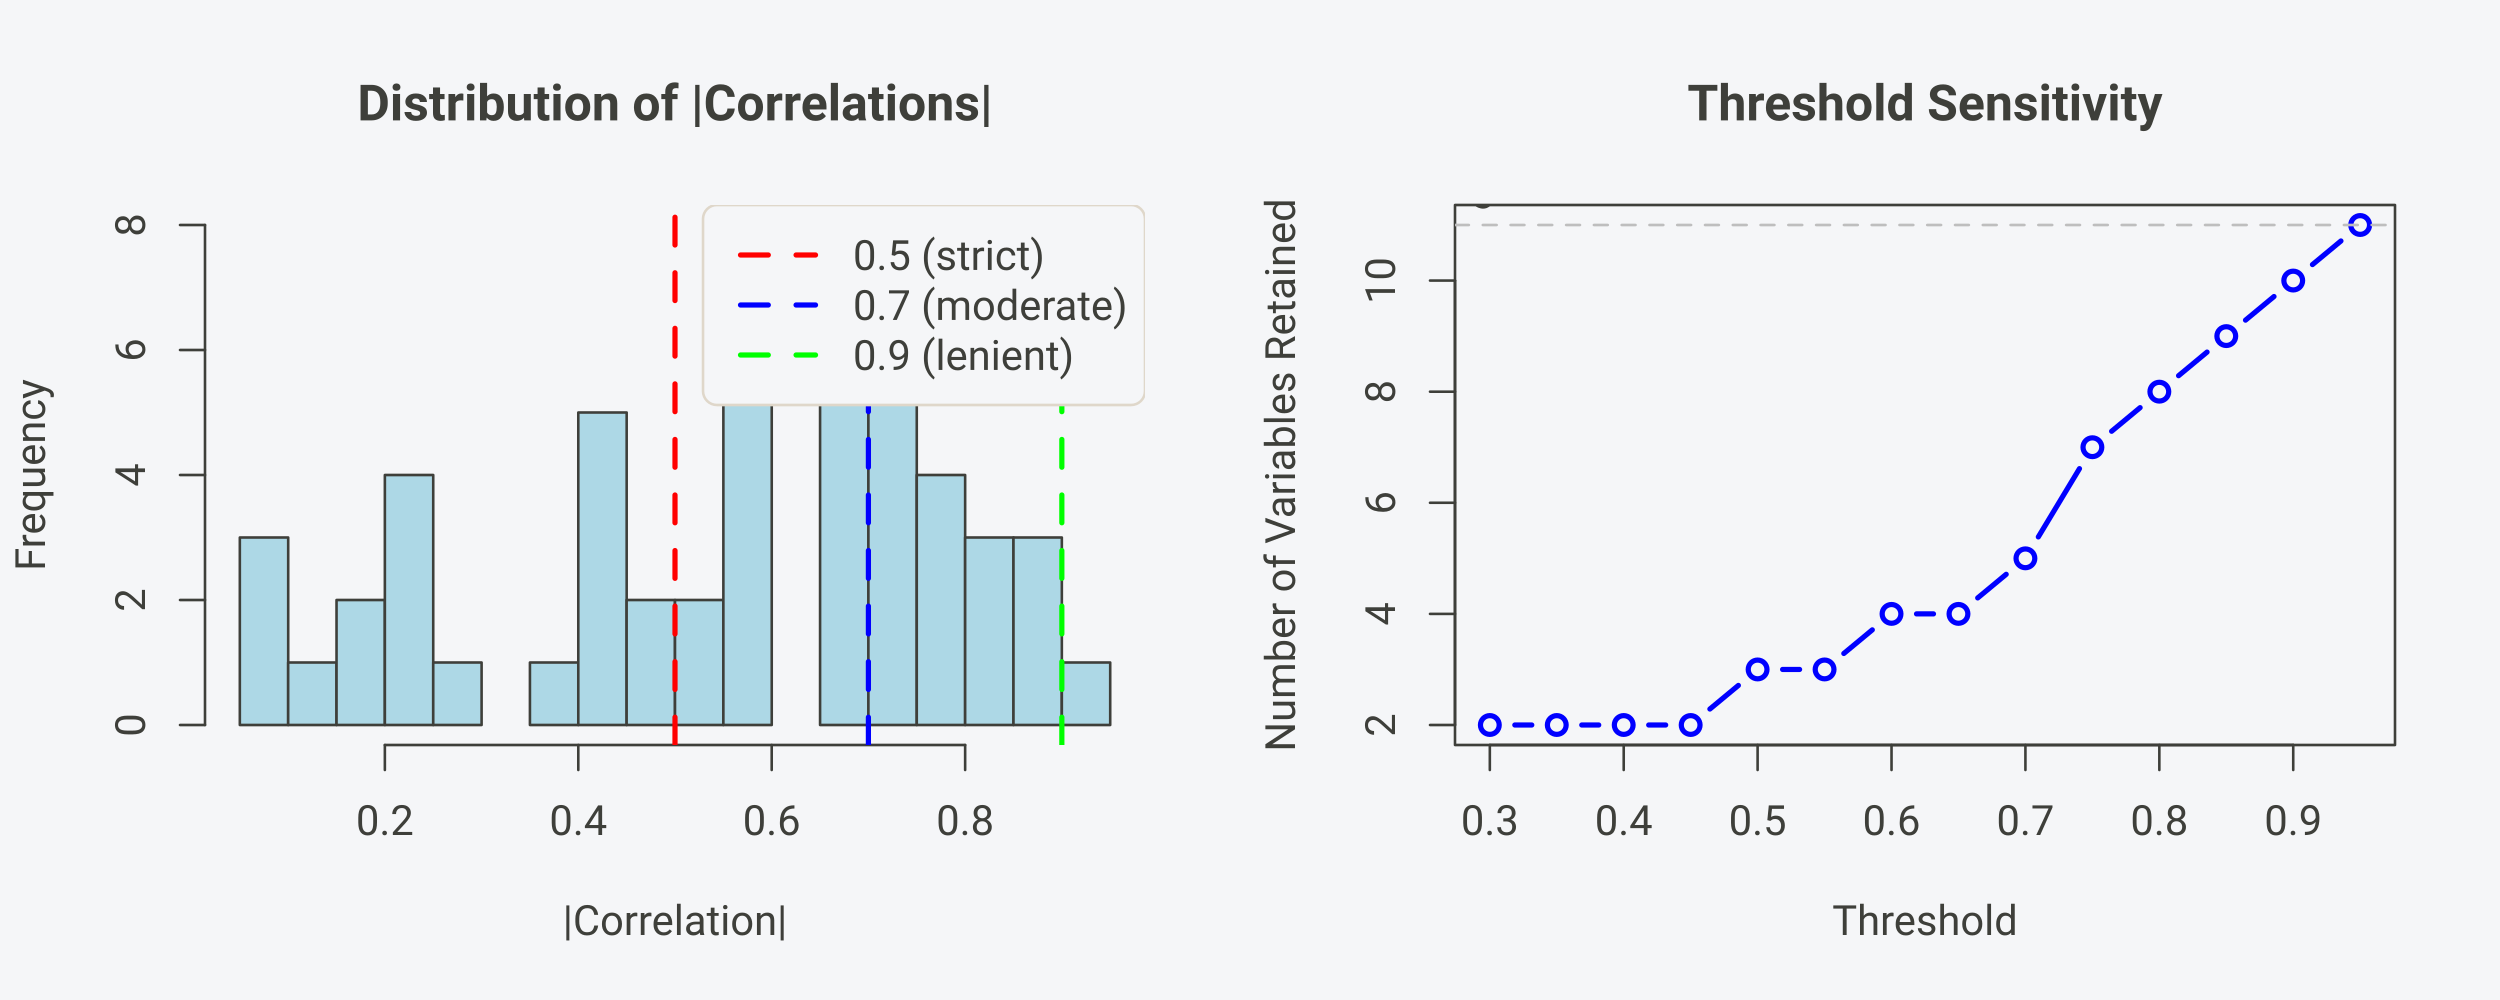
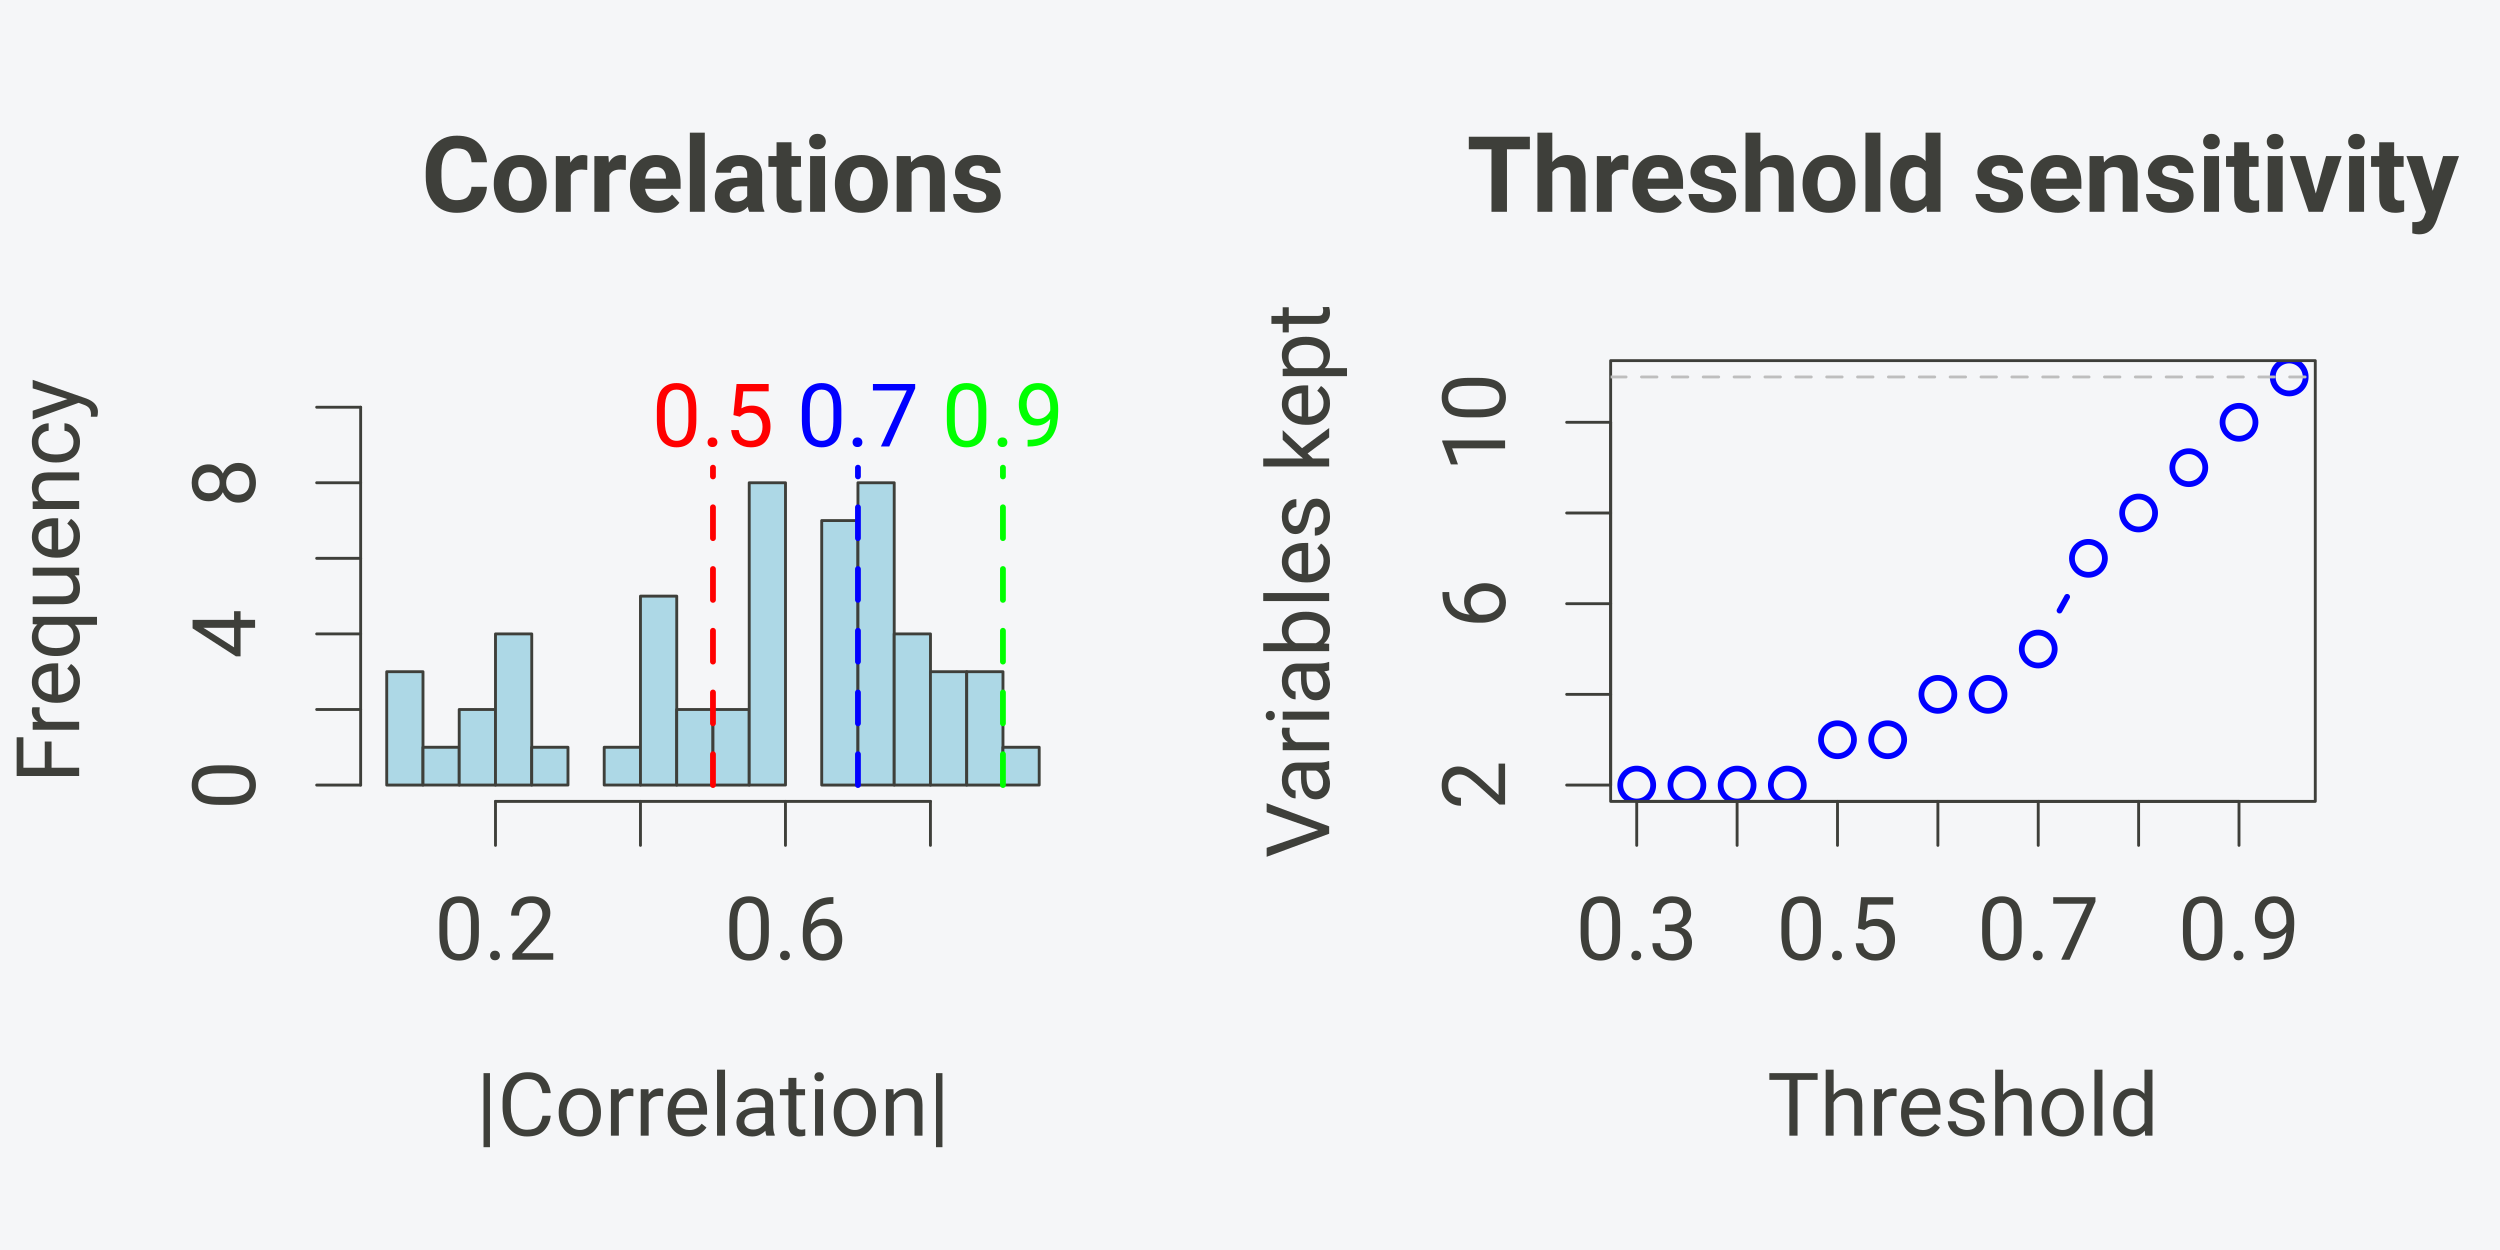
- <svg xmlns="http://www.w3.org/2000/svg" width="720.00pt" height="288.00pt" viewBox="0 0 720.00 288.00">
+ <svg xmlns="http://www.w3.org/2000/svg" width="648.00pt" height="324.00pt" viewBox="0 0 648.00 324.00">
  <g class="svglite">
    <defs>
      <style type="text/css">
    /* theme-aware-processed */
    .svglite line, .svglite polyline, .svglite polygon, .svglite path, .svglite circle {
      fill: none;
      stroke: #3E3F3A;
      stroke-linecap: round;
      stroke-linejoin: round;
      stroke-miterlimit: 10.00;
    }
    .svglite &gt; g &gt; rect {
      fill: none;
      stroke: #3E3F3A;
      stroke-linecap: round;
      stroke-linejoin: round;
      stroke-miterlimit: 10.00;
    }
    .svglite text {
      white-space: pre;
      fill: #3E3F3A;
    }
    .svglite g.glyphgroup path {
      fill: inherit;
      stroke: none;
    }
  </style>
    </defs>
-     <rect width="100%" height="100%" style="stroke: none; fill: #F5F6F8;" />
+     <rect class="svg-bg" width="100%" height="100%" style="stroke: none; fill: #F5F6F8;" />
    <defs>
-       <clipPath id="cpMC4wMHw3MjAuMDB8MC4wMHwyODguMDA=">
-         <rect x="0.00" y="0.00" width="720.00" height="288.00" />
+       <clipPath id="cpMC4wMHw2NDguMDB8MC4wMHwzMjQuMDA=">
+         <rect x="0.00" y="0.00" width="648.00" height="324.00" />
      </clipPath>
    </defs>
-     <g clip-path="url(#cpMC4wMHw3MjAuMDB8MC4wMHwyODguMDA=)">
+     <g clip-path="url(#cpMC4wMHw2NDguMDB8MC4wMHwzMjQuMDA=)">
</g>
    <defs>
-       <clipPath id="cpMC4wMHwzNjAuMDB8MC4wMHwyODguMDA=">
-         <rect x="0.00" y="0.00" width="360.00" height="288.00" />
+       <clipPath id="cpMC4wMHwzMjQuMDB8MC4wMHwzMjQuMDA=">
+         <rect x="0.00" y="0.00" width="324.00" height="324.00" />
      </clipPath>
    </defs>
-     <g clip-path="url(#cpMC4wMHwzNjAuMDB8MC4wMHwyODguMDA=)">
-       <text x="194.40" y="34.67" text-anchor="middle" style="font-size: 14.40px; font-weight: bold; font-family: &quot;Roboto&quot;, -apple-system, BlinkMacSystemFont, &quot;Segoe UI&quot;, system-ui, sans-serif;" textLength="195.19px" lengthAdjust="spacingAndGlyphs">Distribution of |Correlations|</text>
-       <text x="194.40" y="269.28" text-anchor="middle" style="font-size: 12.00px; font-family: &quot;Roboto&quot;, -apple-system, BlinkMacSystemFont, &quot;Segoe UI&quot;, system-ui, sans-serif;" textLength="64.95px" lengthAdjust="spacingAndGlyphs">|Correlation|</text>
-       <text transform="translate(12.96,136.80) rotate(-90)" text-anchor="middle" style="font-size: 12.00px; font-family: &quot;Roboto&quot;, -apple-system, BlinkMacSystemFont, &quot;Segoe UI&quot;, system-ui, sans-serif;" textLength="56.69px" lengthAdjust="spacingAndGlyphs">Frequency</text>
+     <g clip-path="url(#cpMC4wMHwzMjQuMDB8MC4wMHwzMjQuMDA=)">
+       <text x="184.80" y="54.90" text-anchor="middle" style="font-size: 2.28em; font-weight: bold; font-family: &quot;Roboto&quot;, -apple-system, BlinkMacSystemFont, &quot;Segoe UI&quot;, system-ui, sans-serif;">Correlations</text>
+       <text x="184.80" y="294.36" text-anchor="middle" style="font-size: 1.9em; font-family: &quot;Roboto&quot;, -apple-system, BlinkMacSystemFont, &quot;Segoe UI&quot;, system-ui, sans-serif;">|Correlation|</text>
+       <text transform="translate(20.52,150.60) rotate(-90)" text-anchor="middle" style="font-size: 1.9em; font-family: &quot;Roboto&quot;, -apple-system, BlinkMacSystemFont, &quot;Segoe UI&quot;, system-ui, sans-serif;">Frequency</text>
    </g>
-     <g clip-path="url(#cpMC4wMHw3MjAuMDB8MC4wMHwyODguMDA=)">
-       <line x1="110.84" y1="214.56" x2="277.96" y2="214.56" style="stroke-width: 0.75;" />
-       <line x1="110.84" y1="214.56" x2="110.84" y2="221.76" style="stroke-width: 0.75;" />
-       <line x1="166.55" y1="214.56" x2="166.55" y2="221.76" style="stroke-width: 0.75;" />
-       <line x1="222.25" y1="214.56" x2="222.25" y2="221.76" style="stroke-width: 0.75;" />
-       <line x1="277.96" y1="214.56" x2="277.96" y2="221.76" style="stroke-width: 0.75;" />
-       <text x="110.84" y="240.48" text-anchor="middle" style="font-size: 12.00px; font-family: &quot;Roboto&quot;, -apple-system, BlinkMacSystemFont, &quot;Segoe UI&quot;, system-ui, sans-serif;" textLength="16.67px" lengthAdjust="spacingAndGlyphs">0.2</text>
-       <text x="166.55" y="240.48" text-anchor="middle" style="font-size: 12.00px; font-family: &quot;Roboto&quot;, -apple-system, BlinkMacSystemFont, &quot;Segoe UI&quot;, system-ui, sans-serif;" textLength="16.67px" lengthAdjust="spacingAndGlyphs">0.4</text>
-       <text x="222.25" y="240.48" text-anchor="middle" style="font-size: 12.00px; font-family: &quot;Roboto&quot;, -apple-system, BlinkMacSystemFont, &quot;Segoe UI&quot;, system-ui, sans-serif;" textLength="16.67px" lengthAdjust="spacingAndGlyphs">0.6</text>
-       <text x="277.96" y="240.48" text-anchor="middle" style="font-size: 12.00px; font-family: &quot;Roboto&quot;, -apple-system, BlinkMacSystemFont, &quot;Segoe UI&quot;, system-ui, sans-serif;" textLength="16.67px" lengthAdjust="spacingAndGlyphs">0.8</text>
-       <line x1="59.04" y1="208.80" x2="59.04" y2="64.80" style="stroke-width: 0.75;" />
-       <line x1="59.04" y1="208.80" x2="51.84" y2="208.80" style="stroke-width: 0.75;" />
-       <line x1="59.04" y1="172.80" x2="51.84" y2="172.80" style="stroke-width: 0.75;" />
-       <line x1="59.04" y1="136.80" x2="51.84" y2="136.80" style="stroke-width: 0.75;" />
-       <line x1="59.04" y1="100.80" x2="51.84" y2="100.80" style="stroke-width: 0.75;" />
-       <line x1="59.04" y1="64.80" x2="51.84" y2="64.80" style="stroke-width: 0.75;" />
-       <text transform="translate(41.76,208.80) rotate(-90)" text-anchor="middle" style="font-size: 12.00px; font-family: &quot;Roboto&quot;, -apple-system, BlinkMacSystemFont, &quot;Segoe UI&quot;, system-ui, sans-serif;" textLength="6.67px" lengthAdjust="spacingAndGlyphs">0</text>
-       <text transform="translate(41.76,172.80) rotate(-90)" text-anchor="middle" style="font-size: 12.00px; font-family: &quot;Roboto&quot;, -apple-system, BlinkMacSystemFont, &quot;Segoe UI&quot;, system-ui, sans-serif;" textLength="6.67px" lengthAdjust="spacingAndGlyphs">2</text>
-       <text transform="translate(41.76,136.80) rotate(-90)" text-anchor="middle" style="font-size: 12.00px; font-family: &quot;Roboto&quot;, -apple-system, BlinkMacSystemFont, &quot;Segoe UI&quot;, system-ui, sans-serif;" textLength="6.67px" lengthAdjust="spacingAndGlyphs">4</text>
-       <text transform="translate(41.76,100.80) rotate(-90)" text-anchor="middle" style="font-size: 12.00px; font-family: &quot;Roboto&quot;, -apple-system, BlinkMacSystemFont, &quot;Segoe UI&quot;, system-ui, sans-serif;" textLength="6.67px" lengthAdjust="spacingAndGlyphs">6</text>
-       <text transform="translate(41.76,64.80) rotate(-90)" text-anchor="middle" style="font-size: 12.00px; font-family: &quot;Roboto&quot;, -apple-system, BlinkMacSystemFont, &quot;Segoe UI&quot;, system-ui, sans-serif;" textLength="6.67px" lengthAdjust="spacingAndGlyphs">8</text>
+     <g clip-path="url(#cpMC4wMHw2NDguMDB8MC4wMHwzMjQuMDA=)">
+       <line x1="128.43" y1="207.72" x2="241.17" y2="207.72" style="stroke-width: 0.75;" />
+       <line x1="128.43" y1="207.72" x2="128.43" y2="219.12" style="stroke-width: 0.75;" />
+       <line x1="166.01" y1="207.72" x2="166.01" y2="219.12" style="stroke-width: 0.75;" />
+       <line x1="203.59" y1="207.72" x2="203.59" y2="219.12" style="stroke-width: 0.75;" />
+       <line x1="241.17" y1="207.72" x2="241.17" y2="219.12" style="stroke-width: 0.75;" />
+       <text x="128.43" y="248.76" text-anchor="middle" style="font-size: 1.9em; font-family: &quot;Roboto&quot;, -apple-system, BlinkMacSystemFont, &quot;Segoe UI&quot;, system-ui, sans-serif;">0.2</text>
+       <text x="203.59" y="248.76" text-anchor="middle" style="font-size: 1.9em; font-family: &quot;Roboto&quot;, -apple-system, BlinkMacSystemFont, &quot;Segoe UI&quot;, system-ui, sans-serif;">0.6</text>
+       <line x1="93.48" y1="203.49" x2="93.48" y2="105.55" style="stroke-width: 0.75;" />
+       <line x1="93.48" y1="203.49" x2="82.08" y2="203.49" style="stroke-width: 0.75;" />
+       <line x1="93.48" y1="183.90" x2="82.08" y2="183.90" style="stroke-width: 0.75;" />
+       <line x1="93.48" y1="164.31" x2="82.08" y2="164.31" style="stroke-width: 0.75;" />
+       <line x1="93.48" y1="144.72" x2="82.08" y2="144.72" style="stroke-width: 0.75;" />
+       <line x1="93.48" y1="125.13" x2="82.08" y2="125.13" style="stroke-width: 0.75;" />
+       <line x1="93.48" y1="105.55" x2="82.08" y2="105.55" style="stroke-width: 0.75;" />
+       <text transform="translate(66.12,203.49) rotate(-90)" text-anchor="middle" style="font-size: 1.9em; font-family: &quot;Roboto&quot;, -apple-system, BlinkMacSystemFont, &quot;Segoe UI&quot;, system-ui, sans-serif;">0</text>
+       <text transform="translate(66.12,164.31) rotate(-90)" text-anchor="middle" style="font-size: 1.9em; font-family: &quot;Roboto&quot;, -apple-system, BlinkMacSystemFont, &quot;Segoe UI&quot;, system-ui, sans-serif;">4</text>
+       <text transform="translate(66.12,125.13) rotate(-90)" text-anchor="middle" style="font-size: 1.9em; font-family: &quot;Roboto&quot;, -apple-system, BlinkMacSystemFont, &quot;Segoe UI&quot;, system-ui, sans-serif;">8</text>
    </g>
    <defs>
-       <clipPath id="cpNTkuMDR8MzI5Ljc2fDU5LjA0fDIxNC41Ng==">
-         <rect x="59.04" y="59.04" width="270.72" height="155.52" />
+       <clipPath id="cpOTMuNDh8Mjc2LjEyfDkzLjQ4fDIwNy43Mg==">
+         <rect x="93.48" y="93.48" width="182.64" height="114.24" />
      </clipPath>
    </defs>
-     <g clip-path="url(#cpNTkuMDR8MzI5Ljc2fDU5LjA0fDIxNC41Ng==)">
-       <rect x="69.07" y="154.80" width="13.93" height="54.00" style="stroke-width: 0.75; fill: #ADD8E6;" />
-       <rect x="82.99" y="190.80" width="13.93" height="18.00" style="stroke-width: 0.75; fill: #ADD8E6;" />
-       <rect x="96.92" y="172.80" width="13.93" height="36.00" style="stroke-width: 0.75; fill: #ADD8E6;" />
-       <rect x="110.84" y="136.80" width="13.93" height="72.00" style="stroke-width: 0.75; fill: #ADD8E6;" />
-       <rect x="124.77" y="190.80" width="13.93" height="18.00" style="stroke-width: 0.75; fill: #ADD8E6;" />
-       <rect x="138.70" y="208.80" width="13.93" height="0.00" style="stroke-width: 0.75; fill: #ADD8E6;" />
-       <rect x="152.62" y="190.80" width="13.93" height="18.00" style="stroke-width: 0.75; fill: #ADD8E6;" />
-       <rect x="166.55" y="118.80" width="13.93" height="90.00" style="stroke-width: 0.75; fill: #ADD8E6;" />
-       <rect x="180.47" y="172.80" width="13.93" height="36.00" style="stroke-width: 0.75; fill: #ADD8E6;" />
-       <rect x="194.40" y="172.80" width="13.93" height="36.00" style="stroke-width: 0.75; fill: #ADD8E6;" />
-       <rect x="208.33" y="64.80" width="13.93" height="144.00" style="stroke-width: 0.75; fill: #ADD8E6;" />
-       <rect x="222.25" y="208.80" width="13.93" height="0.00" style="stroke-width: 0.75; fill: #ADD8E6;" />
-       <rect x="236.18" y="82.80" width="13.93" height="126.00" style="stroke-width: 0.75; fill: #ADD8E6;" />
-       <rect x="250.10" y="64.80" width="13.93" height="144.00" style="stroke-width: 0.75; fill: #ADD8E6;" />
-       <rect x="264.03" y="136.80" width="13.93" height="72.00" style="stroke-width: 0.75; fill: #ADD8E6;" />
-       <rect x="277.96" y="154.80" width="13.93" height="54.00" style="stroke-width: 0.75; fill: #ADD8E6;" />
-       <rect x="291.88" y="154.80" width="13.93" height="54.00" style="stroke-width: 0.75; fill: #ADD8E6;" />
-       <rect x="305.81" y="190.80" width="13.93" height="18.00" style="stroke-width: 0.75; fill: #ADD8E6;" />
-       <line x1="194.40" y1="214.56" x2="194.40" y2="59.04" style="stroke-width: 1.50; stroke: #FF0000; stroke-dasharray: 8.00,8.00;" />
-       <line x1="250.10" y1="214.56" x2="250.10" y2="59.04" style="stroke-width: 1.50; stroke: #0000FF; stroke-dasharray: 8.00,8.00;" />
-       <line x1="305.81" y1="214.56" x2="305.81" y2="59.04" style="stroke-width: 1.50; stroke: #00FF00; stroke-dasharray: 8.00,8.00;" />
-       <rect rx="4" x="202.47" y="59.04" width="127.29" height="57.60" style="stroke-width: 0.75; stroke: #DFD7CA; fill: #F5F6F8;" />
-       <line x1="213.27" y1="73.44" x2="234.87" y2="73.44" style="stroke-width: 1.50; stroke: #FF0000; stroke-dasharray: 8.00,8.00;" />
-       <line x1="213.27" y1="87.84" x2="234.87" y2="87.84" style="stroke-width: 1.50; stroke: #0000FF; stroke-dasharray: 8.00,8.00;" />
-       <line x1="213.27" y1="102.24" x2="234.87" y2="102.24" style="stroke-width: 1.50; stroke: #00FF00; stroke-dasharray: 8.00,8.00;" />
-       <text class="preserve-color" x="245.67" y="77.74" style="font-size: 12.00px; font-family: &quot;Roboto&quot;, -apple-system, BlinkMacSystemFont, &quot;Segoe UI&quot;, system-ui, sans-serif;" textLength="53.33px" lengthAdjust="spacingAndGlyphs">0.5 (strict)</text>
-       <text class="preserve-color" x="245.67" y="92.14" style="font-size: 12.00px; font-family: &quot;Roboto&quot;, -apple-system, BlinkMacSystemFont, &quot;Segoe UI&quot;, system-ui, sans-serif;" textLength="78.69px" lengthAdjust="spacingAndGlyphs">0.7 (moderate)</text>
-       <text class="preserve-color" x="245.67" y="106.54" style="font-size: 12.00px; font-family: &quot;Roboto&quot;, -apple-system, BlinkMacSystemFont, &quot;Segoe UI&quot;, system-ui, sans-serif;" textLength="63.36px" lengthAdjust="spacingAndGlyphs">0.9 (lenient)</text>
+     <g clip-path="url(#cpOTMuNDh8Mjc2LjEyfDkzLjQ4fDIwNy43Mg==)">
+       <rect x="100.24" y="174.11" width="9.40" height="29.38" style="stroke-width: 0.75; fill: #ADD8E6;" />
+       <rect x="109.64" y="193.69" width="9.40" height="9.79" style="stroke-width: 0.75; fill: #ADD8E6;" />
+       <rect x="119.03" y="183.90" width="9.40" height="19.59" style="stroke-width: 0.75; fill: #ADD8E6;" />
+       <rect x="128.43" y="164.31" width="9.40" height="39.18" style="stroke-width: 0.75; fill: #ADD8E6;" />
+       <rect x="137.82" y="193.69" width="9.40" height="9.79" style="stroke-width: 0.75; fill: #ADD8E6;" />
+       <rect x="147.22" y="203.49" width="9.40" height="0.00" style="stroke-width: 0.75; fill: #ADD8E6;" />
+       <rect x="156.61" y="193.69" width="9.40" height="9.79" style="stroke-width: 0.75; fill: #ADD8E6;" />
+       <rect x="166.01" y="154.52" width="9.40" height="48.97" style="stroke-width: 0.75; fill: #ADD8E6;" />
+       <rect x="175.40" y="183.90" width="9.40" height="19.59" style="stroke-width: 0.75; fill: #ADD8E6;" />
+       <rect x="184.80" y="183.90" width="9.40" height="19.59" style="stroke-width: 0.75; fill: #ADD8E6;" />
+       <rect x="194.20" y="125.13" width="9.40" height="78.35" style="stroke-width: 0.75; fill: #ADD8E6;" />
+       <rect x="203.59" y="203.49" width="9.40" height="0.00" style="stroke-width: 0.75; fill: #ADD8E6;" />
+       <rect x="212.99" y="134.93" width="9.40" height="68.56" style="stroke-width: 0.75; fill: #ADD8E6;" />
+       <rect x="222.38" y="125.13" width="9.40" height="78.35" style="stroke-width: 0.75; fill: #ADD8E6;" />
+       <rect x="231.78" y="164.31" width="9.40" height="39.18" style="stroke-width: 0.75; fill: #ADD8E6;" />
+       <rect x="241.17" y="174.11" width="9.40" height="29.38" style="stroke-width: 0.75; fill: #ADD8E6;" />
+       <rect x="250.57" y="174.11" width="9.40" height="29.38" style="stroke-width: 0.75; fill: #ADD8E6;" />
+       <rect x="259.96" y="193.69" width="9.40" height="9.79" style="stroke-width: 0.75; fill: #ADD8E6;" />
+       <line x1="184.80" y1="203.49" x2="184.80" y2="121.22" style="stroke-width: 1.50; stroke: #FF0000; stroke-dasharray: 8.00,8.00;" />
+       <line x1="222.38" y1="203.49" x2="222.38" y2="121.22" style="stroke-width: 1.50; stroke: #0000FF; stroke-dasharray: 8.00,8.00;" />
+       <line x1="259.96" y1="203.49" x2="259.96" y2="121.22" style="stroke-width: 1.50; stroke: #00FF00; stroke-dasharray: 8.00,8.00;" />
+       <text x="184.80" y="115.73" text-anchor="middle" style="font-size: 1.9em;fill: #FF0000; font-family: &quot;Roboto&quot;, -apple-system, BlinkMacSystemFont, &quot;Segoe UI&quot;, system-ui, sans-serif;">0.5</text>
+       <text x="222.38" y="115.73" text-anchor="middle" style="font-size: 1.9em;fill: #0000FF; font-family: &quot;Roboto&quot;, -apple-system, BlinkMacSystemFont, &quot;Segoe UI&quot;, system-ui, sans-serif;">0.7</text>
+       <text x="259.96" y="115.73" text-anchor="middle" style="font-size: 1.9em;fill: #00FF00; font-family: &quot;Roboto&quot;, -apple-system, BlinkMacSystemFont, &quot;Segoe UI&quot;, system-ui, sans-serif;">0.9</text>
    </g>
    <defs>
-       <clipPath id="cpNDE5LjA0fDY4OS43Nnw1OS4wNHwyMTQuNTY=">
-         <rect x="419.04" y="59.04" width="270.72" height="155.52" />
+       <clipPath id="cpNDE3LjQ4fDYwMC4xMnw5My40OHwyMDcuNzI=">
+         <rect x="417.48" y="93.48" width="182.64" height="114.24" />
      </clipPath>
    </defs>
-     <g clip-path="url(#cpNDE5LjA0fDY4OS43Nnw1OS4wNHwyMTQuNTY=)">
-       <line x1="436.27" y1="208.80" x2="441.15" y2="208.80" style="stroke-width: 1.50; stroke: #0000FF;" />
-       <line x1="455.55" y1="208.80" x2="460.43" y2="208.80" style="stroke-width: 1.50; stroke: #0000FF;" />
-       <line x1="474.83" y1="208.80" x2="479.71" y2="208.80" style="stroke-width: 1.50; stroke: #0000FF;" />
-       <line x1="492.45" y1="204.20" x2="500.65" y2="197.40" style="stroke-width: 1.50; stroke: #0000FF;" />
-       <line x1="513.39" y1="192.80" x2="518.28" y2="192.80" style="stroke-width: 1.50; stroke: #0000FF;" />
-       <line x1="531.02" y1="188.20" x2="539.22" y2="181.40" style="stroke-width: 1.50; stroke: #0000FF;" />
-       <line x1="551.96" y1="176.80" x2="556.84" y2="176.80" style="stroke-width: 1.50; stroke: #0000FF;" />
-       <line x1="569.58" y1="172.20" x2="577.78" y2="165.40" style="stroke-width: 1.50; stroke: #0000FF;" />
-       <line x1="587.04" y1="154.63" x2="598.89" y2="134.97" style="stroke-width: 1.50; stroke: #0000FF;" />
-       <line x1="608.15" y1="124.20" x2="616.35" y2="117.40" style="stroke-width: 1.50; stroke: #0000FF;" />
-       <line x1="627.43" y1="108.20" x2="635.63" y2="101.40" style="stroke-width: 1.50; stroke: #0000FF;" />
-       <line x1="646.71" y1="92.20" x2="654.91" y2="85.40" style="stroke-width: 1.50; stroke: #0000FF;" />
-       <line x1="665.99" y1="76.20" x2="674.19" y2="69.40" style="stroke-width: 1.50; stroke: #0000FF;" />
-       <circle cx="429.07" cy="208.80" r="2.70" style="stroke-width: 1.50; stroke: #0000FF;" />
-       <circle cx="448.35" cy="208.80" r="2.70" style="stroke-width: 1.50; stroke: #0000FF;" />
-       <circle cx="467.63" cy="208.80" r="2.70" style="stroke-width: 1.50; stroke: #0000FF;" />
-       <circle cx="486.91" cy="208.80" r="2.70" style="stroke-width: 1.50; stroke: #0000FF;" />
-       <circle cx="506.19" cy="192.80" r="2.70" style="stroke-width: 1.50; stroke: #0000FF;" />
-       <circle cx="525.48" cy="192.80" r="2.70" style="stroke-width: 1.50; stroke: #0000FF;" />
-       <circle cx="544.76" cy="176.80" r="2.70" style="stroke-width: 1.50; stroke: #0000FF;" />
-       <circle cx="564.04" cy="176.80" r="2.70" style="stroke-width: 1.50; stroke: #0000FF;" />
-       <circle cx="583.32" cy="160.80" r="2.70" style="stroke-width: 1.50; stroke: #0000FF;" />
-       <circle cx="602.61" cy="128.80" r="2.70" style="stroke-width: 1.50; stroke: #0000FF;" />
-       <circle cx="621.89" cy="112.80" r="2.70" style="stroke-width: 1.50; stroke: #0000FF;" />
-       <circle cx="641.17" cy="96.80" r="2.70" style="stroke-width: 1.50; stroke: #0000FF;" />
-       <circle cx="660.45" cy="80.80" r="2.70" style="stroke-width: 1.50; stroke: #0000FF;" />
-       <circle cx="679.73" cy="64.80" r="2.70" style="stroke-width: 1.50; stroke: #0000FF;" />
+     <g clip-path="url(#cpNDE3LjQ4fDYwMC4xMnw5My40OHwyMDcuNzI=)">
+       <line x1="533.83" y1="158.26" x2="535.80" y2="154.70" style="stroke-width: 1.50; stroke: #0000FF;" />
+       <circle cx="424.24" cy="203.49" r="4.27" style="stroke-width: 1.50; stroke: #0000FF;" />
+       <circle cx="437.25" cy="203.49" r="4.27" style="stroke-width: 1.50; stroke: #0000FF;" />
+       <circle cx="450.26" cy="203.49" r="4.27" style="stroke-width: 1.50; stroke: #0000FF;" />
+       <circle cx="463.27" cy="203.49" r="4.27" style="stroke-width: 1.50; stroke: #0000FF;" />
+       <circle cx="476.28" cy="191.74" r="4.27" style="stroke-width: 1.50; stroke: #0000FF;" />
+       <circle cx="489.29" cy="191.74" r="4.27" style="stroke-width: 1.50; stroke: #0000FF;" />
+       <circle cx="502.30" cy="179.98" r="4.27" style="stroke-width: 1.50; stroke: #0000FF;" />
+       <circle cx="515.30" cy="179.98" r="4.27" style="stroke-width: 1.50; stroke: #0000FF;" />
+       <circle cx="528.31" cy="168.23" r="4.27" style="stroke-width: 1.50; stroke: #0000FF;" />
+       <circle cx="541.32" cy="144.72" r="4.27" style="stroke-width: 1.50; stroke: #0000FF;" />
+       <circle cx="554.33" cy="132.97" r="4.27" style="stroke-width: 1.50; stroke: #0000FF;" />
+       <circle cx="567.34" cy="121.22" r="4.27" style="stroke-width: 1.50; stroke: #0000FF;" />
+       <circle cx="580.35" cy="109.46" r="4.27" style="stroke-width: 1.50; stroke: #0000FF;" />
+       <circle cx="593.36" cy="97.71" r="4.27" style="stroke-width: 1.50; stroke: #0000FF;" />
    </g>
-     <g clip-path="url(#cpMC4wMHw3MjAuMDB8MC4wMHwyODguMDA=)">
-       <line x1="429.07" y1="214.56" x2="660.45" y2="214.56" style="stroke-width: 0.75;" />
-       <line x1="429.07" y1="214.56" x2="429.07" y2="221.76" style="stroke-width: 0.75;" />
-       <line x1="467.63" y1="214.56" x2="467.63" y2="221.76" style="stroke-width: 0.75;" />
-       <line x1="506.19" y1="214.56" x2="506.19" y2="221.76" style="stroke-width: 0.75;" />
-       <line x1="544.76" y1="214.56" x2="544.76" y2="221.76" style="stroke-width: 0.75;" />
-       <line x1="583.32" y1="214.56" x2="583.32" y2="221.76" style="stroke-width: 0.75;" />
-       <line x1="621.89" y1="214.56" x2="621.89" y2="221.76" style="stroke-width: 0.75;" />
-       <line x1="660.45" y1="214.56" x2="660.45" y2="221.76" style="stroke-width: 0.75;" />
-       <text x="429.07" y="240.48" text-anchor="middle" style="font-size: 12.00px; font-family: &quot;Roboto&quot;, -apple-system, BlinkMacSystemFont, &quot;Segoe UI&quot;, system-ui, sans-serif;" textLength="16.67px" lengthAdjust="spacingAndGlyphs">0.3</text>
-       <text x="467.63" y="240.48" text-anchor="middle" style="font-size: 12.00px; font-family: &quot;Roboto&quot;, -apple-system, BlinkMacSystemFont, &quot;Segoe UI&quot;, system-ui, sans-serif;" textLength="16.67px" lengthAdjust="spacingAndGlyphs">0.4</text>
-       <text x="506.19" y="240.48" text-anchor="middle" style="font-size: 12.00px; font-family: &quot;Roboto&quot;, -apple-system, BlinkMacSystemFont, &quot;Segoe UI&quot;, system-ui, sans-serif;" textLength="16.67px" lengthAdjust="spacingAndGlyphs">0.5</text>
-       <text x="544.76" y="240.48" text-anchor="middle" style="font-size: 12.00px; font-family: &quot;Roboto&quot;, -apple-system, BlinkMacSystemFont, &quot;Segoe UI&quot;, system-ui, sans-serif;" textLength="16.67px" lengthAdjust="spacingAndGlyphs">0.6</text>
-       <text x="583.32" y="240.48" text-anchor="middle" style="font-size: 12.00px; font-family: &quot;Roboto&quot;, -apple-system, BlinkMacSystemFont, &quot;Segoe UI&quot;, system-ui, sans-serif;" textLength="16.67px" lengthAdjust="spacingAndGlyphs">0.7</text>
-       <text x="621.89" y="240.48" text-anchor="middle" style="font-size: 12.00px; font-family: &quot;Roboto&quot;, -apple-system, BlinkMacSystemFont, &quot;Segoe UI&quot;, system-ui, sans-serif;" textLength="16.67px" lengthAdjust="spacingAndGlyphs">0.8</text>
-       <text x="660.45" y="240.48" text-anchor="middle" style="font-size: 12.00px; font-family: &quot;Roboto&quot;, -apple-system, BlinkMacSystemFont, &quot;Segoe UI&quot;, system-ui, sans-serif;" textLength="16.67px" lengthAdjust="spacingAndGlyphs">0.9</text>
-       <line x1="419.04" y1="208.80" x2="419.04" y2="80.80" style="stroke-width: 0.75;" />
-       <line x1="419.04" y1="208.80" x2="411.84" y2="208.80" style="stroke-width: 0.75;" />
-       <line x1="419.04" y1="176.80" x2="411.84" y2="176.80" style="stroke-width: 0.75;" />
-       <line x1="419.04" y1="144.80" x2="411.84" y2="144.80" style="stroke-width: 0.75;" />
-       <line x1="419.04" y1="112.80" x2="411.84" y2="112.80" style="stroke-width: 0.75;" />
-       <line x1="419.04" y1="80.80" x2="411.84" y2="80.80" style="stroke-width: 0.75;" />
-       <text transform="translate(401.76,208.80) rotate(-90)" text-anchor="middle" style="font-size: 12.00px; font-family: &quot;Roboto&quot;, -apple-system, BlinkMacSystemFont, &quot;Segoe UI&quot;, system-ui, sans-serif;" textLength="6.67px" lengthAdjust="spacingAndGlyphs">2</text>
-       <text transform="translate(401.76,176.80) rotate(-90)" text-anchor="middle" style="font-size: 12.00px; font-family: &quot;Roboto&quot;, -apple-system, BlinkMacSystemFont, &quot;Segoe UI&quot;, system-ui, sans-serif;" textLength="6.67px" lengthAdjust="spacingAndGlyphs">4</text>
-       <text transform="translate(401.76,144.80) rotate(-90)" text-anchor="middle" style="font-size: 12.00px; font-family: &quot;Roboto&quot;, -apple-system, BlinkMacSystemFont, &quot;Segoe UI&quot;, system-ui, sans-serif;" textLength="6.67px" lengthAdjust="spacingAndGlyphs">6</text>
-       <text transform="translate(401.76,112.80) rotate(-90)" text-anchor="middle" style="font-size: 12.00px; font-family: &quot;Roboto&quot;, -apple-system, BlinkMacSystemFont, &quot;Segoe UI&quot;, system-ui, sans-serif;" textLength="6.67px" lengthAdjust="spacingAndGlyphs">8</text>
-       <text transform="translate(401.76,80.80) rotate(-90)" text-anchor="middle" style="font-size: 12.00px; font-family: &quot;Roboto&quot;, -apple-system, BlinkMacSystemFont, &quot;Segoe UI&quot;, system-ui, sans-serif;" textLength="13.34px" lengthAdjust="spacingAndGlyphs">10</text>
-       <polygon points="419.04,214.56 689.76,214.56 689.76,59.04 419.04,59.04 " style="stroke-width: 0.75;" />
+     <g clip-path="url(#cpMC4wMHw2NDguMDB8MC4wMHwzMjQuMDA=)">
+       <line x1="424.24" y1="207.72" x2="580.35" y2="207.72" style="stroke-width: 0.75;" />
+       <line x1="424.24" y1="207.72" x2="424.24" y2="219.12" style="stroke-width: 0.75;" />
+       <line x1="450.26" y1="207.72" x2="450.26" y2="219.12" style="stroke-width: 0.75;" />
+       <line x1="476.28" y1="207.72" x2="476.28" y2="219.12" style="stroke-width: 0.75;" />
+       <line x1="502.30" y1="207.72" x2="502.30" y2="219.12" style="stroke-width: 0.75;" />
+       <line x1="528.31" y1="207.72" x2="528.31" y2="219.12" style="stroke-width: 0.75;" />
+       <line x1="554.33" y1="207.72" x2="554.33" y2="219.12" style="stroke-width: 0.75;" />
+       <line x1="580.35" y1="207.72" x2="580.35" y2="219.12" style="stroke-width: 0.75;" />
+       <text x="424.24" y="248.76" text-anchor="middle" style="font-size: 1.9em; font-family: &quot;Roboto&quot;, -apple-system, BlinkMacSystemFont, &quot;Segoe UI&quot;, system-ui, sans-serif;">0.3</text>
+       <text x="476.28" y="248.76" text-anchor="middle" style="font-size: 1.9em; font-family: &quot;Roboto&quot;, -apple-system, BlinkMacSystemFont, &quot;Segoe UI&quot;, system-ui, sans-serif;">0.5</text>
+       <text x="528.31" y="248.76" text-anchor="middle" style="font-size: 1.9em; font-family: &quot;Roboto&quot;, -apple-system, BlinkMacSystemFont, &quot;Segoe UI&quot;, system-ui, sans-serif;">0.7</text>
+       <text x="580.35" y="248.76" text-anchor="middle" style="font-size: 1.9em; font-family: &quot;Roboto&quot;, -apple-system, BlinkMacSystemFont, &quot;Segoe UI&quot;, system-ui, sans-serif;">0.9</text>
+       <line x1="417.48" y1="203.49" x2="417.48" y2="109.46" style="stroke-width: 0.75;" />
+       <line x1="417.48" y1="203.49" x2="406.08" y2="203.49" style="stroke-width: 0.75;" />
+       <line x1="417.48" y1="179.98" x2="406.08" y2="179.98" style="stroke-width: 0.75;" />
+       <line x1="417.48" y1="156.48" x2="406.08" y2="156.48" style="stroke-width: 0.75;" />
+       <line x1="417.48" y1="132.97" x2="406.08" y2="132.97" style="stroke-width: 0.75;" />
+       <line x1="417.48" y1="109.46" x2="406.08" y2="109.46" style="stroke-width: 0.75;" />
+       <text transform="translate(390.12,203.49) rotate(-90)" text-anchor="middle" style="font-size: 1.9em; font-family: &quot;Roboto&quot;, -apple-system, BlinkMacSystemFont, &quot;Segoe UI&quot;, system-ui, sans-serif;">2</text>
+       <text transform="translate(390.12,156.48) rotate(-90)" text-anchor="middle" style="font-size: 1.9em; font-family: &quot;Roboto&quot;, -apple-system, BlinkMacSystemFont, &quot;Segoe UI&quot;, system-ui, sans-serif;">6</text>
+       <text transform="translate(390.12,109.46) rotate(-90)" text-anchor="middle" style="font-size: 1.9em; font-family: &quot;Roboto&quot;, -apple-system, BlinkMacSystemFont, &quot;Segoe UI&quot;, system-ui, sans-serif;">10</text>
+       <polygon points="417.48,207.72 600.12,207.72 600.12,93.48 417.48,93.48 " style="stroke-width: 0.75;" />
    </g>
    <defs>
-       <clipPath id="cpMzYwLjAwfDcyMC4wMHwwLjAwfDI4OC4wMA==">
-         <rect x="360.00" y="0.00" width="360.00" height="288.00" />
+       <clipPath id="cpMzI0LjAwfDY0OC4wMHwwLjAwfDMyNC4wMA==">
+         <rect x="324.00" y="0.00" width="324.00" height="324.00" />
      </clipPath>
    </defs>
-     <g clip-path="url(#cpMzYwLjAwfDcyMC4wMHwwLjAwfDI4OC4wMA==)">
-       <text x="554.40" y="34.67" text-anchor="middle" style="font-size: 14.40px; font-weight: bold; font-family: &quot;Roboto&quot;, -apple-system, BlinkMacSystemFont, &quot;Segoe UI&quot;, system-ui, sans-serif;" textLength="145.56px" lengthAdjust="spacingAndGlyphs">Threshold Sensitivity</text>
-       <text x="554.40" y="269.28" text-anchor="middle" style="font-size: 12.00px; font-family: &quot;Roboto&quot;, -apple-system, BlinkMacSystemFont, &quot;Segoe UI&quot;, system-ui, sans-serif;" textLength="53.36px" lengthAdjust="spacingAndGlyphs">Threshold</text>
-       <text transform="translate(372.96,136.80) rotate(-90)" text-anchor="middle" style="font-size: 12.00px; font-family: &quot;Roboto&quot;, -apple-system, BlinkMacSystemFont, &quot;Segoe UI&quot;, system-ui, sans-serif;" textLength="159.84px" lengthAdjust="spacingAndGlyphs">Number of Variables Retained</text>
+     <g clip-path="url(#cpMzI0LjAwfDY0OC4wMHwwLjAwfDMyNC4wMA==)">
+       <text x="508.80" y="54.90" text-anchor="middle" style="font-size: 2.28em; font-weight: bold; font-family: &quot;Roboto&quot;, -apple-system, BlinkMacSystemFont, &quot;Segoe UI&quot;, system-ui, sans-serif;">Threshold sensitivity</text>
+       <text x="508.80" y="294.36" text-anchor="middle" style="font-size: 1.9em; font-family: &quot;Roboto&quot;, -apple-system, BlinkMacSystemFont, &quot;Segoe UI&quot;, system-ui, sans-serif;">Threshold</text>
+       <text transform="translate(344.52,150.60) rotate(-90)" text-anchor="middle" style="font-size: 1.9em; font-family: &quot;Roboto&quot;, -apple-system, BlinkMacSystemFont, &quot;Segoe UI&quot;, system-ui, sans-serif;">Variables kept</text>
    </g>
-     <g clip-path="url(#cpNDE5LjA0fDY4OS43Nnw1OS4wNHwyMTQuNTY=)">
-       <line x1="419.04" y1="64.80" x2="689.76" y2="64.80" style="stroke-width: 0.75; stroke: #BEBEBE; stroke-dasharray: 4.00,4.00;" />
-       <text x="429.07" y="57.60" text-anchor="middle" style="font-size: 12.00px; font-family: &quot;Roboto&quot;, -apple-system, BlinkMacSystemFont, &quot;Segoe UI&quot;, system-ui, sans-serif;" textLength="41.36px" lengthAdjust="spacingAndGlyphs">Original</text>
+     <g clip-path="url(#cpNDE3LjQ4fDYwMC4xMnw5My40OHwyMDcuNzI=)">
+       <line x1="417.48" y1="97.71" x2="600.12" y2="97.71" style="stroke-width: 0.75; stroke: #BEBEBE; stroke-dasharray: 4.00,4.00;" />
+       <text x="424.24" y="86.31" text-anchor="middle" style="font-size: 1.9em; font-family: &quot;Roboto&quot;, -apple-system, BlinkMacSystemFont, &quot;Segoe UI&quot;, system-ui, sans-serif;">Original</text>
    </g>
  </g>
</svg>
